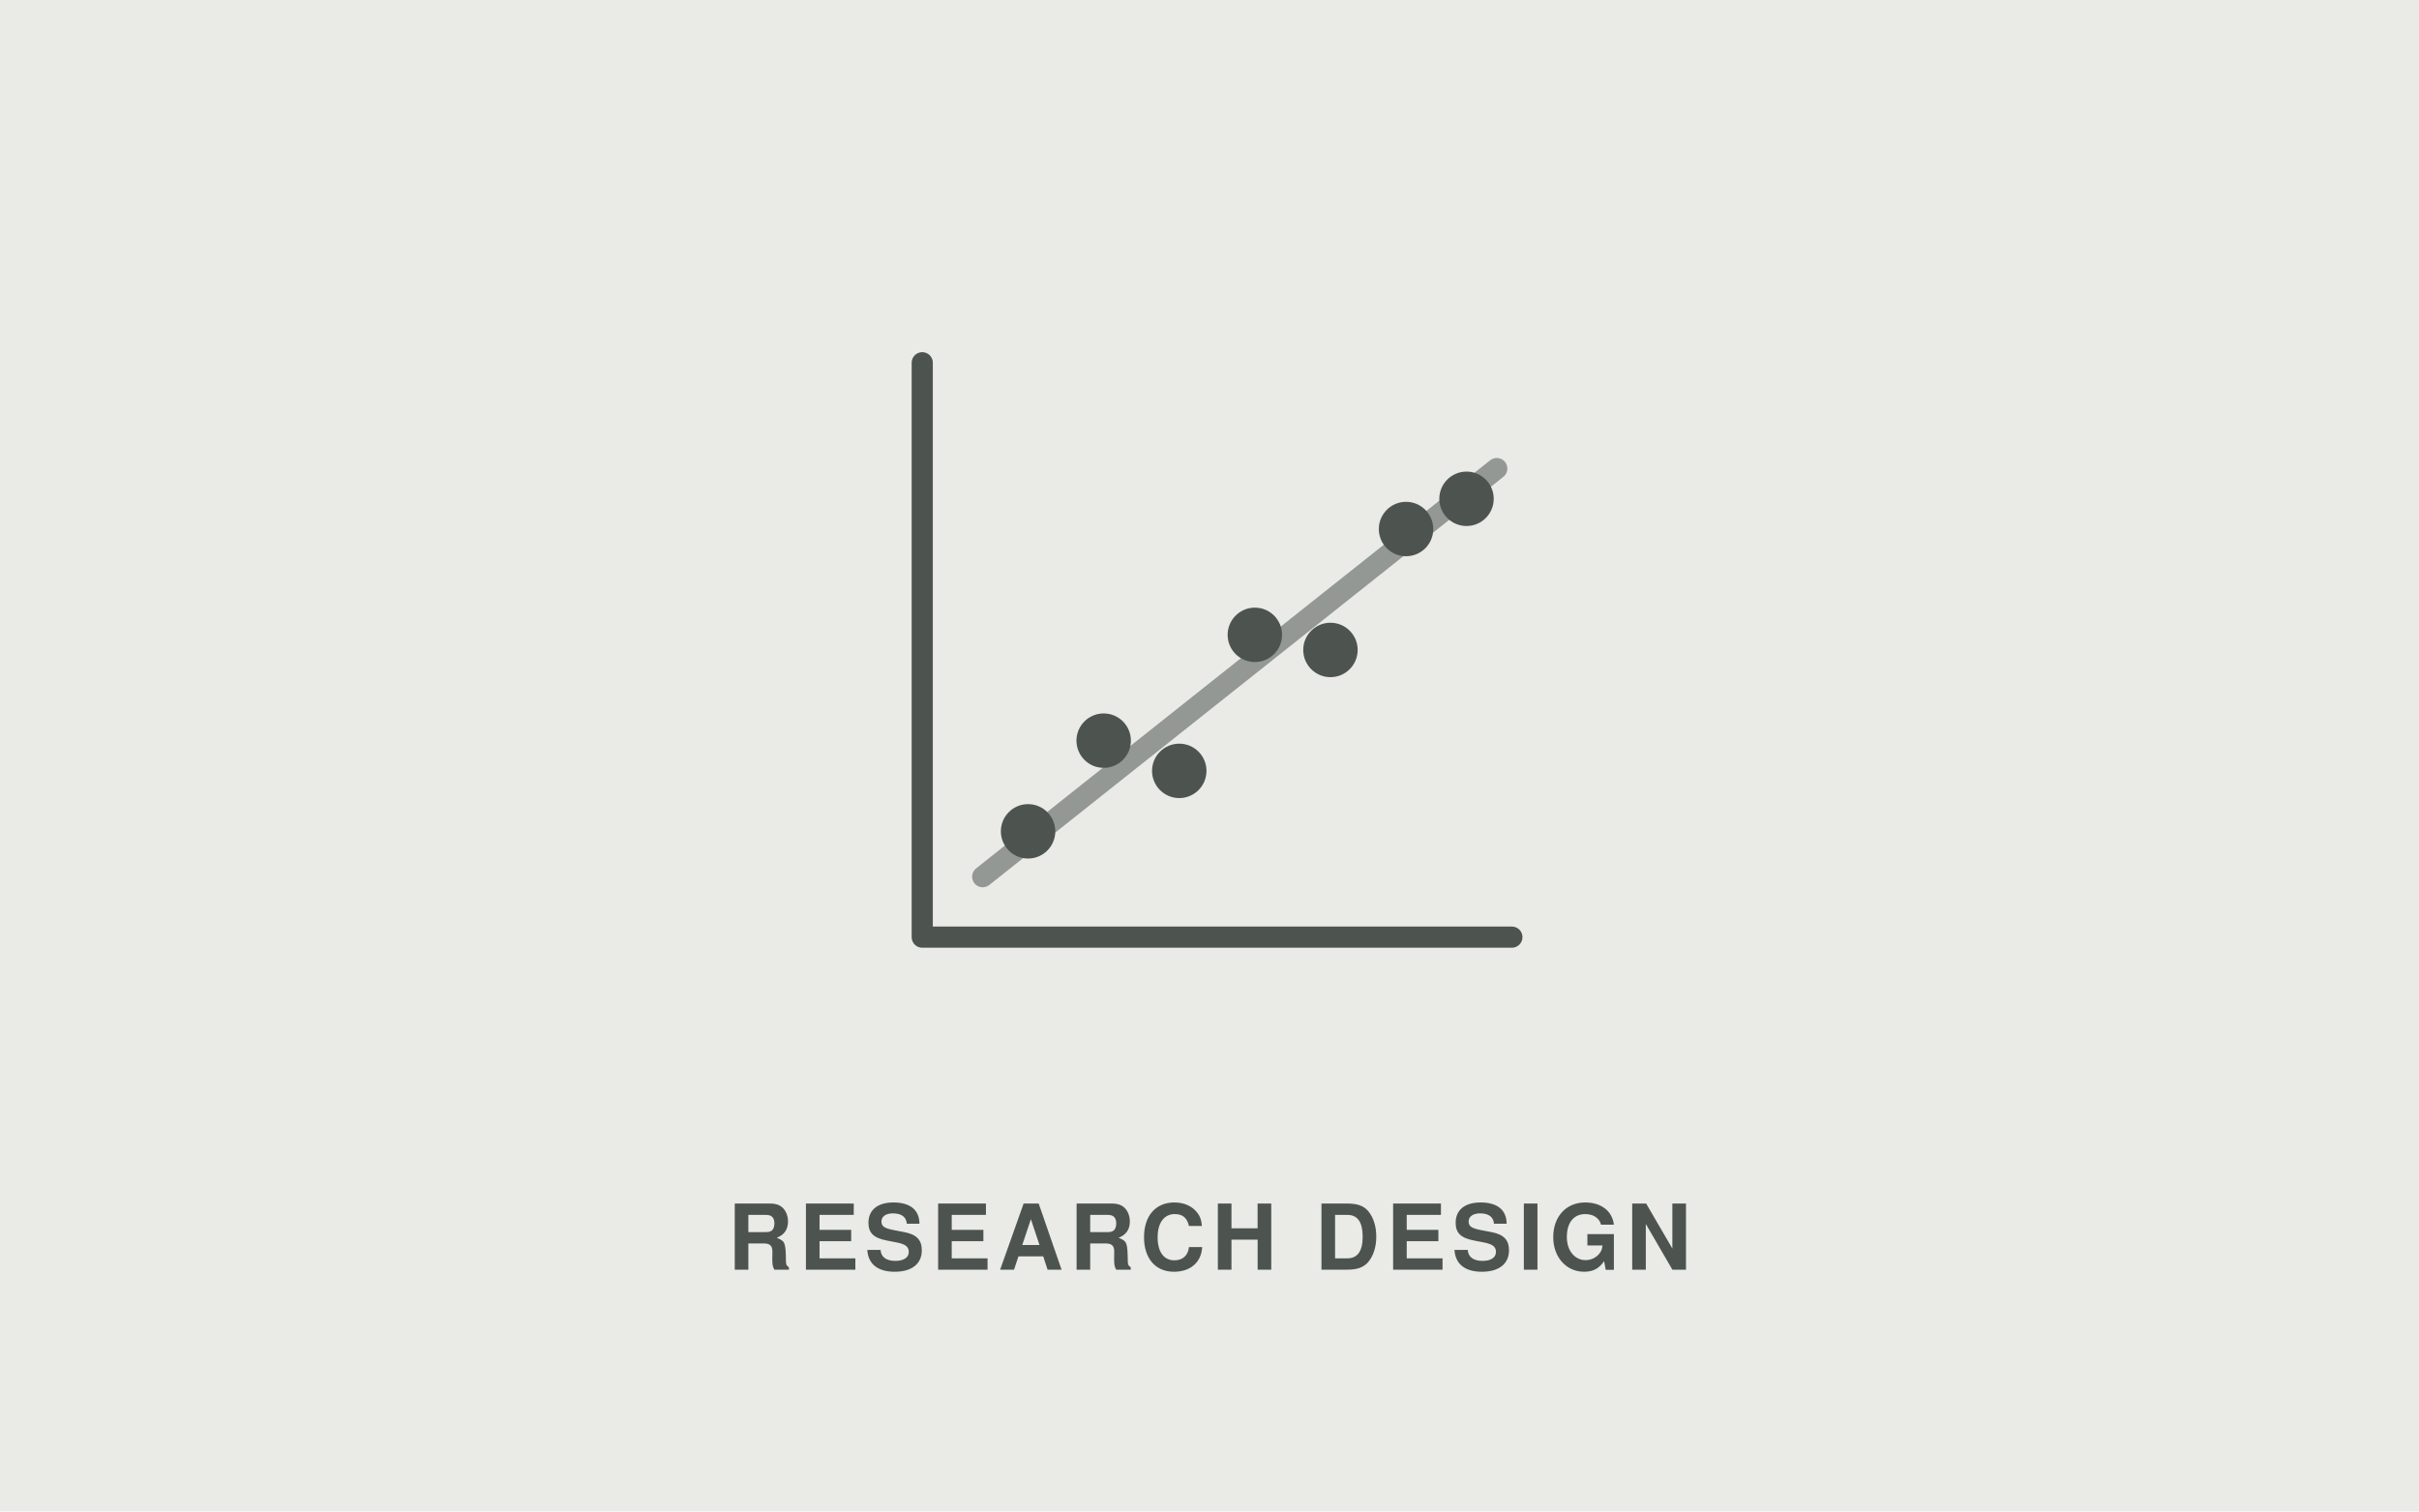
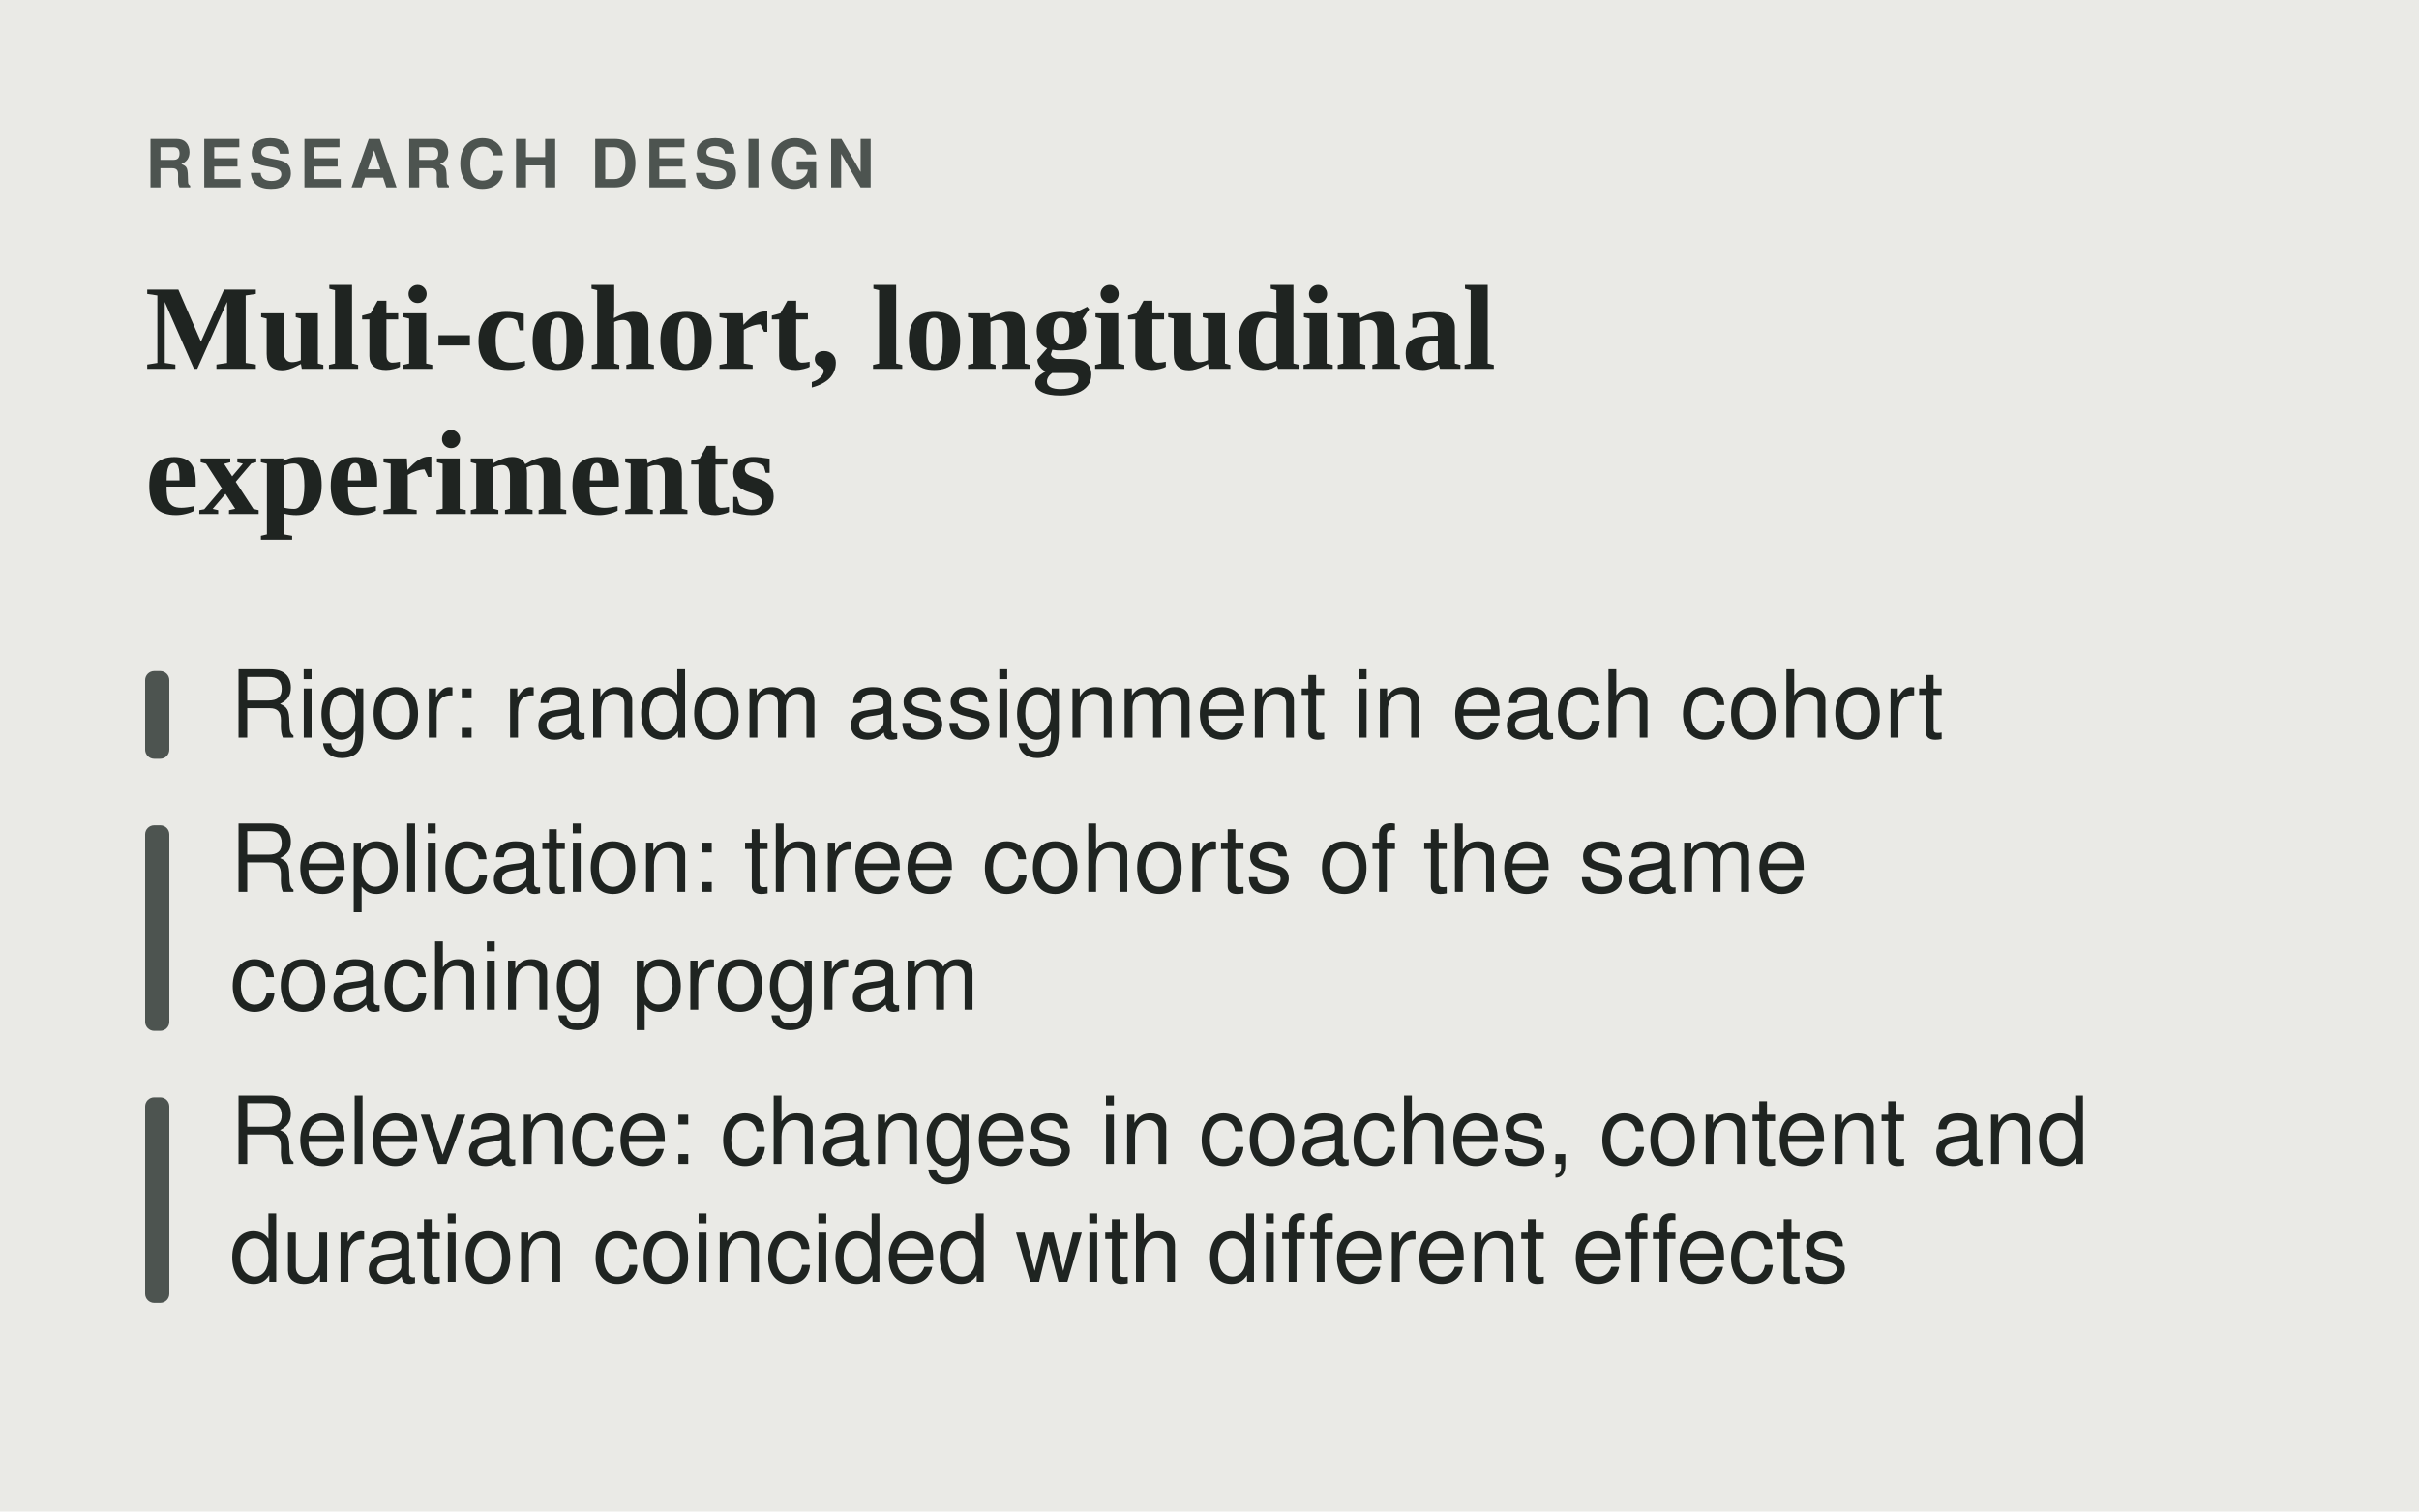
<svg xmlns="http://www.w3.org/2000/svg" viewBox="0 0 800 500" width="800" height="500" role="img">
  <rect width="800" height="500" fill="#EAEAE6" />
-   <g transform="translate(280.0,95.0)" fill="none" stroke="#4D5450" stroke-width="10" stroke-linecap="round" stroke-linejoin="round">
-     <path d="M25 25 V 215 H 220" stroke-width="7" />
-     <circle cx="60" cy="180" r="9" fill="#4D5450" stroke="none" />
-     <circle cx="85" cy="150" r="9" fill="#4D5450" stroke="none" />
-     <circle cx="110" cy="160" r="9" fill="#4D5450" stroke="none" />
-     <circle cx="135" cy="115" r="9" fill="#4D5450" stroke="none" />
-     <circle cx="160" cy="120" r="9" fill="#4D5450" stroke="none" />
-     <circle cx="185" cy="80" r="9" fill="#4D5450" stroke="none" />
-     <circle cx="205" cy="70" r="9" fill="#4D5450" stroke="none" />
-     <path d="M45 195 L 215 60" stroke-opacity="0.55" stroke-width="7" />
-   </g>
-   <text x="400" y="420" text-anchor="middle" font-family="'Helvetica Neue', Helvetica, Arial, sans-serif" font-size="30" font-weight="600" letter-spacing="2" fill="#4D5450">RESEARCH DESIGN</text>
+   <text x="48" y="62" font-family="'Helvetica Neue', Helvetica, Arial, sans-serif" font-size="22" font-weight="600" letter-spacing="2" fill="#4D5450">RESEARCH DESIGN</text>
+   <text x="48" y="122" font-family="Georgia, 'Times New Roman', serif" font-size="40" font-weight="700" fill="#1F2421">Multi-cohort, longitudinal</text>
+   <text x="48" y="170" font-family="Georgia, 'Times New Roman', serif" font-size="40" font-weight="700" fill="#1F2421">experiments</text>
+   <rect x="48" y="222" width="8" height="29" rx="3" fill="#4D5450" />
+   <text x="76" y="244" font-family="'Helvetica Neue', Helvetica, Arial, sans-serif" font-size="31" fill="#1F2421">Rigor: random assignment in each cohort</text>
+   <rect x="48" y="273" width="8" height="68" rx="3" fill="#4D5450" />
+   <text x="76" y="295" font-family="'Helvetica Neue', Helvetica, Arial, sans-serif" font-size="31" fill="#1F2421">Replication: three cohorts of the same</text>
+   <text x="76" y="334" font-family="'Helvetica Neue', Helvetica, Arial, sans-serif" font-size="31" fill="#1F2421">coaching program</text>
+   <rect x="48" y="363" width="8" height="68" rx="3" fill="#4D5450" />
+   <text x="76" y="385" font-family="'Helvetica Neue', Helvetica, Arial, sans-serif" font-size="31" fill="#1F2421">Relevance: changes in coaches, content and</text>
+   <text x="76" y="424" font-family="'Helvetica Neue', Helvetica, Arial, sans-serif" font-size="31" fill="#1F2421">duration coincided with different effects</text>
</svg>
